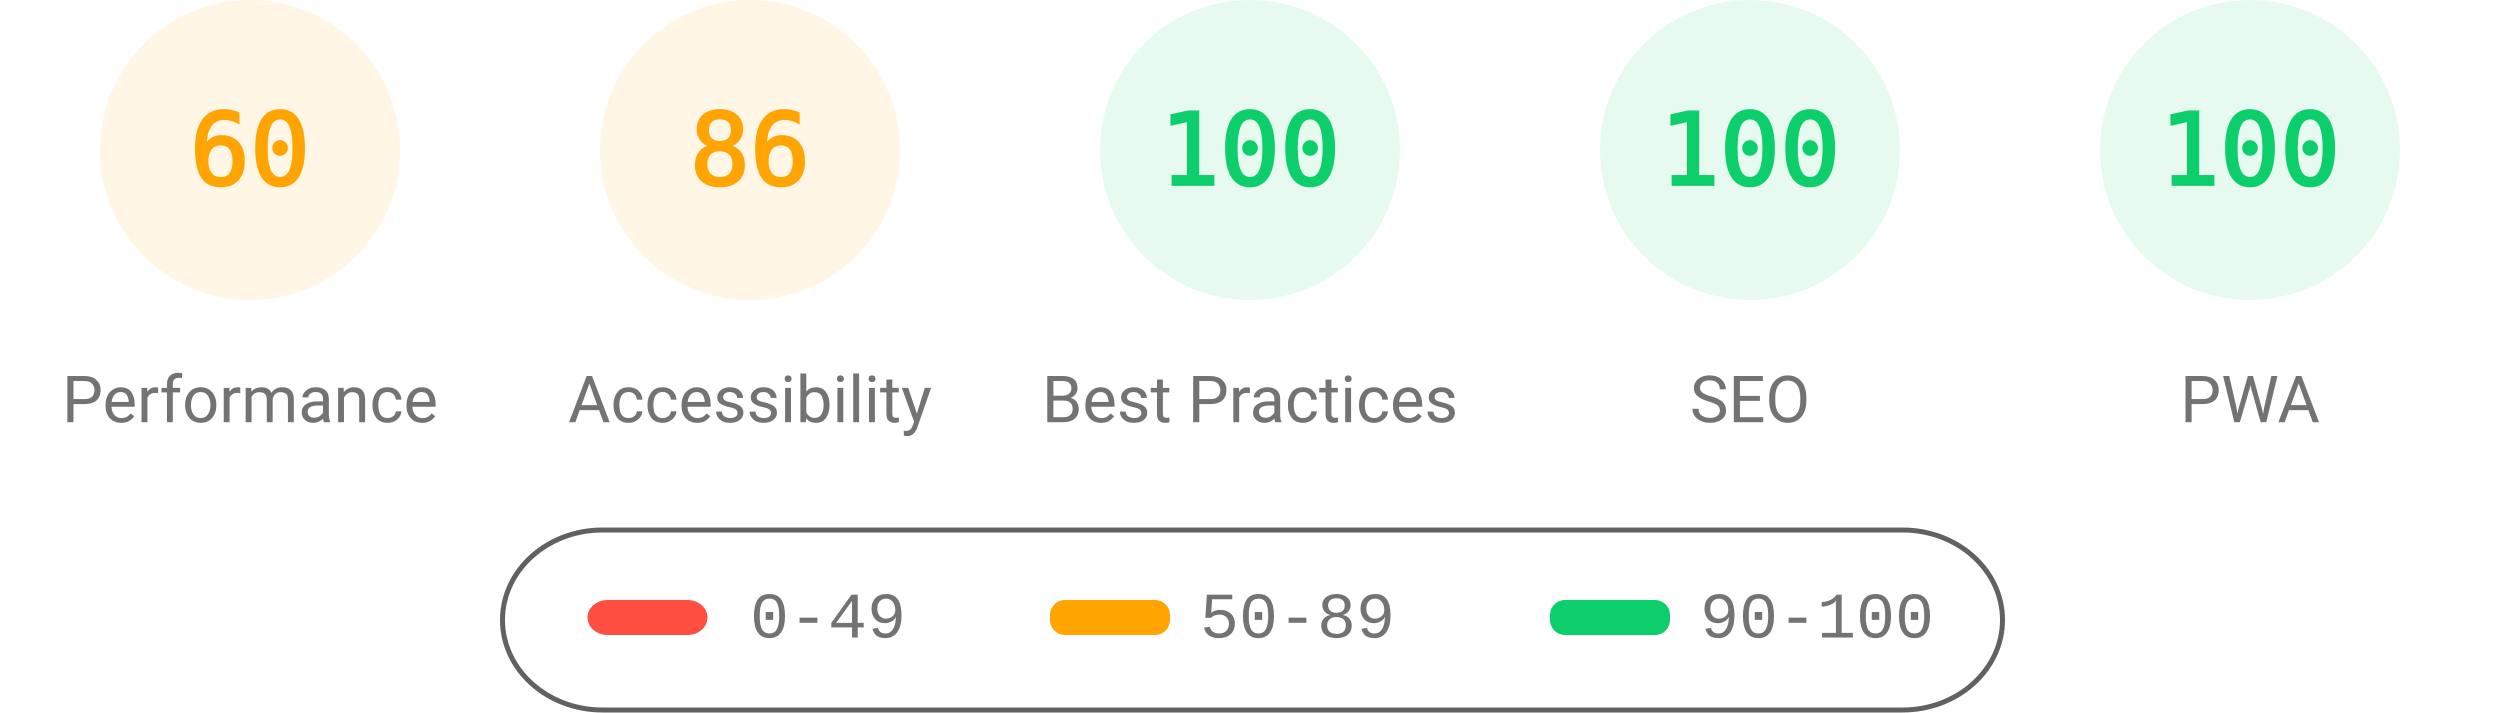
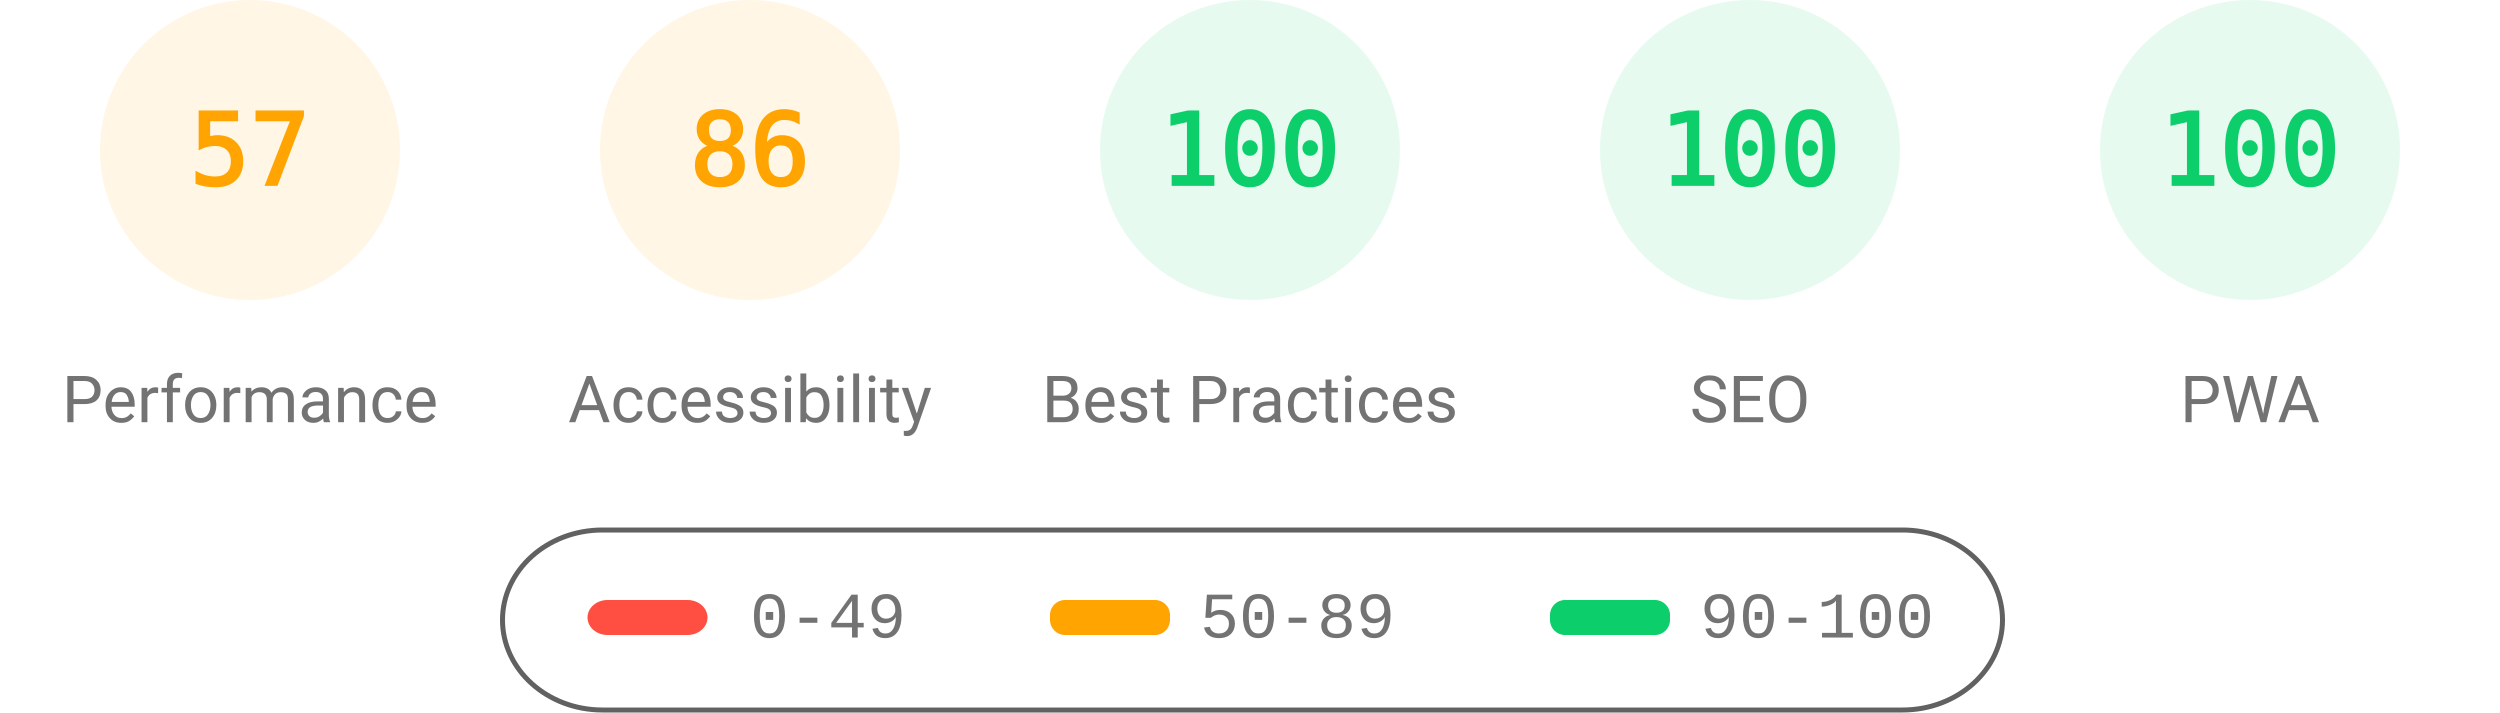
<svg xmlns="http://www.w3.org/2000/svg" fill="none" width="1000" height="285">
  <style>.gauge-base{opacity:.1}.gauge-arc{fill:none;animation-delay:250ms;stroke-linecap:round;transform:rotate(-90deg);transform-origin:100px 60px;animation:load-gauge 1s ease forwards}.guage-text{font-size:40px;font-family:monospace;text-align:center}.guage-red{color:#ff4e42;fill:#ff4e42;stroke:#ff4e42}.guage-orange{color:#ffa400;fill:#ffa400;stroke:#ffa400}.guage-green{color:#0cce6b;fill:#0cce6b;stroke:#0cce6b}.guage-undefined{color:#5c5c5c;fill:#5c5c5c;stroke:#5c5c5c}.guage-title{color:#737373;fill:#737373;stroke:none;font-size:26px;line-height:26px;font-family:Roboto,Halvetica,Arial,sans-serif}@keyframes load-gauge{from{stroke-dasharray:0 352.858}}</style>
  <svg class="guage-div guage-perf guage-orange" viewBox="0 0 200 200" width="200" height="200">
    <circle class="gauge-base" r="56" cx="100" cy="60" stroke-width="8" />
-     <circle class="gauge-arc guage-arc-1" r="56" cx="100" cy="60" stroke-width="8" style="stroke-dasharray:211.115,351.858" />
-     <text class="guage-text" x="100" y="60" alignment-baseline="central" dominant-baseline="central" text-anchor="middle">60</text>
+     <circle class="gauge-arc guage-arc-1" r="56" cx="100" cy="60" stroke-width="8" style="stroke-dasharray:200.559,351.858" />
+     <text class="guage-text" x="100" y="60" alignment-baseline="central" dominant-baseline="central" text-anchor="middle">57</text>
    <text class="guage-title" x="100" y="160" alignment-baseline="central" dominant-baseline="central" text-anchor="middle">Performance</text>
  </svg>
  <svg class="guage-div guage-acc guage-orange" viewBox="0 0 200 200" width="200" height="200" x="200">
    <circle class="gauge-base" r="56" cx="100" cy="60" stroke-width="8" />
    <circle class="gauge-arc guage-arc-2" r="56" cx="100" cy="60" stroke-width="8" style="stroke-dasharray:302.598,351.858" />
    <text class="guage-text" x="100" y="60" alignment-baseline="central" dominant-baseline="central" text-anchor="middle">86</text>
    <text class="guage-title" x="100" y="160" alignment-baseline="central" dominant-baseline="central" text-anchor="middle">Accessibility</text>
  </svg>
  <svg class="guage-div guage-best guage-green" viewBox="0 0 200 200" width="200" height="200" x="400">
    <circle class="gauge-base" r="56" cx="100" cy="60" stroke-width="8" />
    <circle class="gauge-arc guage-arc-3" r="56" cx="100" cy="60" stroke-width="8" style="stroke-dasharray:351.858,351.858" />
    <text class="guage-text" x="100" y="60" alignment-baseline="central" dominant-baseline="central" text-anchor="middle">100</text>
    <text class="guage-title" x="100" y="160" alignment-baseline="central" dominant-baseline="central" text-anchor="middle">Best Practices</text>
  </svg>
  <svg class="guage-div guage-seo guage-green" viewBox="0 0 200 200" width="200" height="200" x="600">
    <circle class="gauge-base" r="56" cx="100" cy="60" stroke-width="8" />
    <circle class="gauge-arc guage-arc-4" r="56" cx="100" cy="60" stroke-width="8" style="stroke-dasharray:351.858,351.858" />
    <text class="guage-text" x="100" y="60" alignment-baseline="central" dominant-baseline="central" text-anchor="middle">100</text>
    <text class="guage-title" x="100" y="160" alignment-baseline="central" dominant-baseline="central" text-anchor="middle">SEO</text>
  </svg>
  <svg class="guage-div guage-pwa guage-green" viewBox="0 0 200 200" width="200" height="200" x="800">
    <circle class="gauge-base" r="56" cx="100" cy="60" stroke-width="8" />
    <circle class="gauge-arc guage-arc-4" r="56" cx="100" cy="60" stroke-width="8" style="stroke-dasharray:351.858,351.858" />
    <text class="guage-text" x="100" y="60" alignment-baseline="central" dominant-baseline="central" text-anchor="middle">100</text>
    <text class="guage-title" x="100" y="160" alignment-baseline="central" dominant-baseline="central" text-anchor="middle">PWA</text>
  </svg>
  <svg width="604" height="76" x="200" y="210">
    <path fill="none" id="canvas_background" d="M-1-1h604v80H-1z" />
    <rect fill-opacity="0" stroke="#616161" stroke-width="2" rx="40" id="svg_2" height="72" width="600" y="2" x="1" fill="#000" />
    <rect stroke="#000" rx="8" id="svg_3" height="14" width="48" y="30" x="35" stroke-opacity="null" stroke-width="0" fill="#ff4e42" />
    <rect stroke="#000" rx="6" id="svg_4" height="14" width="48" y="30" x="220" stroke-opacity="null" stroke-width="0" fill="#ffa400" />
    <rect stroke="#000" rx="6" id="svg_5" height="14" width="48" y="30" x="420" stroke-opacity="null" stroke-width="0" fill="#0cce6b" />
    <text xml:space="preserve" text-anchor="start" font-family="'Courier New', Courier, monospace" font-size="26" id="svg_6" y="45" x="100" stroke-opacity="null" stroke-width="0" stroke="#000" fill="#737373">0-49</text>
    <text xml:space="preserve" text-anchor="start" font-family="'Courier New', Courier, monospace" font-size="26" id="svg_7" y="45" x="280" stroke-opacity="null" stroke-width="0" stroke="#000" fill="#737373">50-89</text>
    <text xml:space="preserve" text-anchor="start" font-family="'Courier New', Courier, monospace" font-size="26" id="svg_8" y="45" x="480" stroke-opacity="null" stroke-width="0" stroke="#000" fill="#737373">90-100</text>
  </svg>
</svg>
